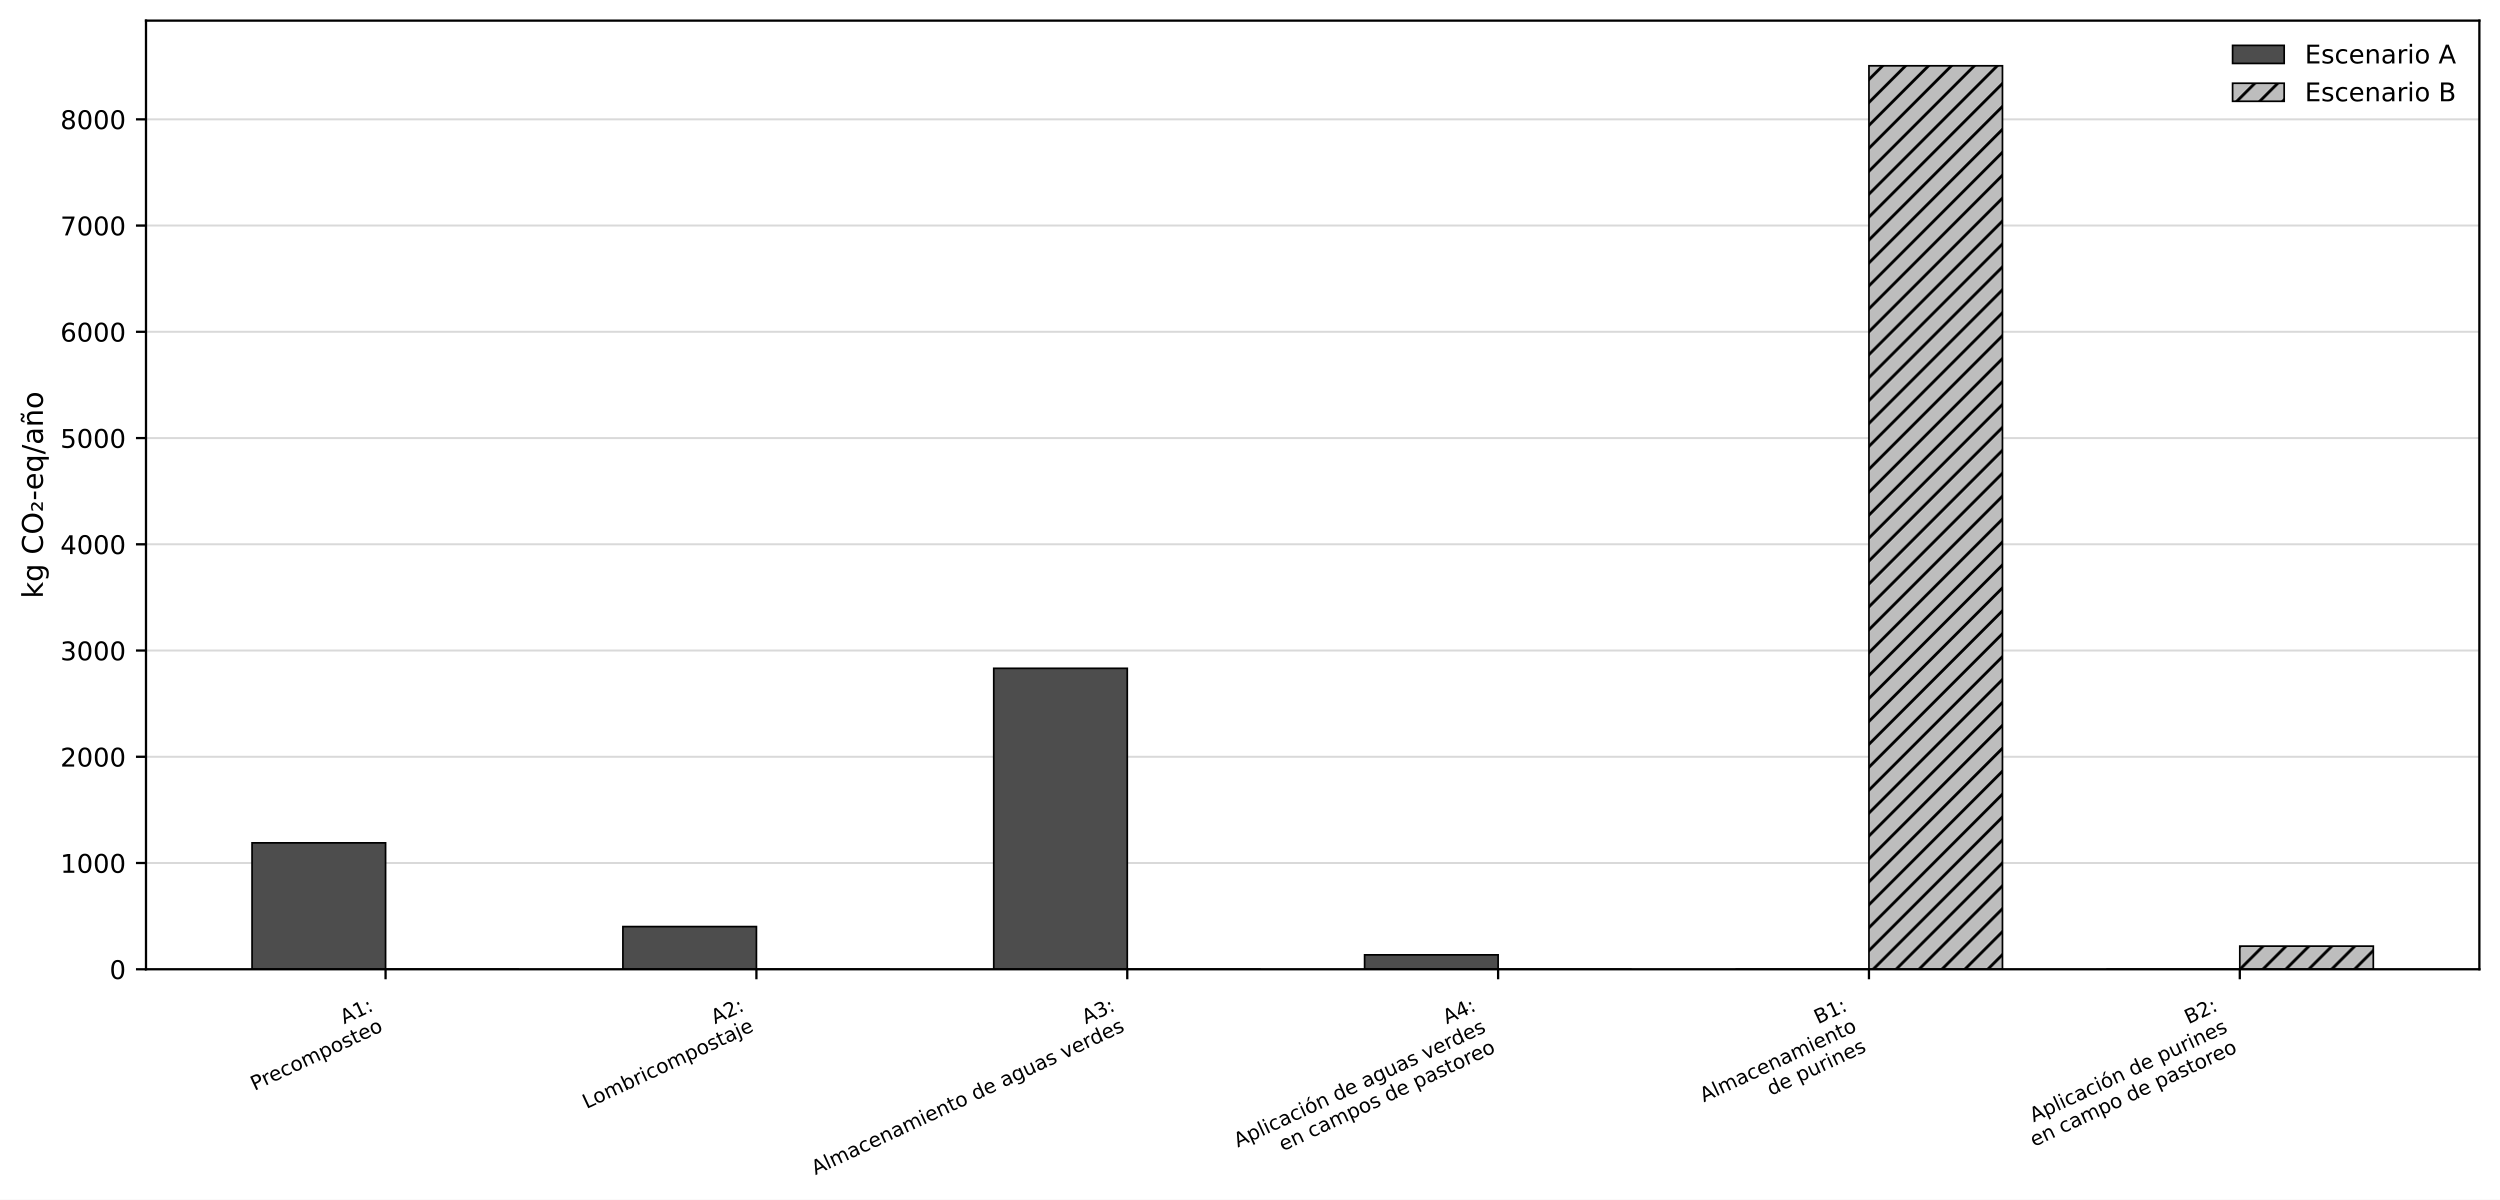
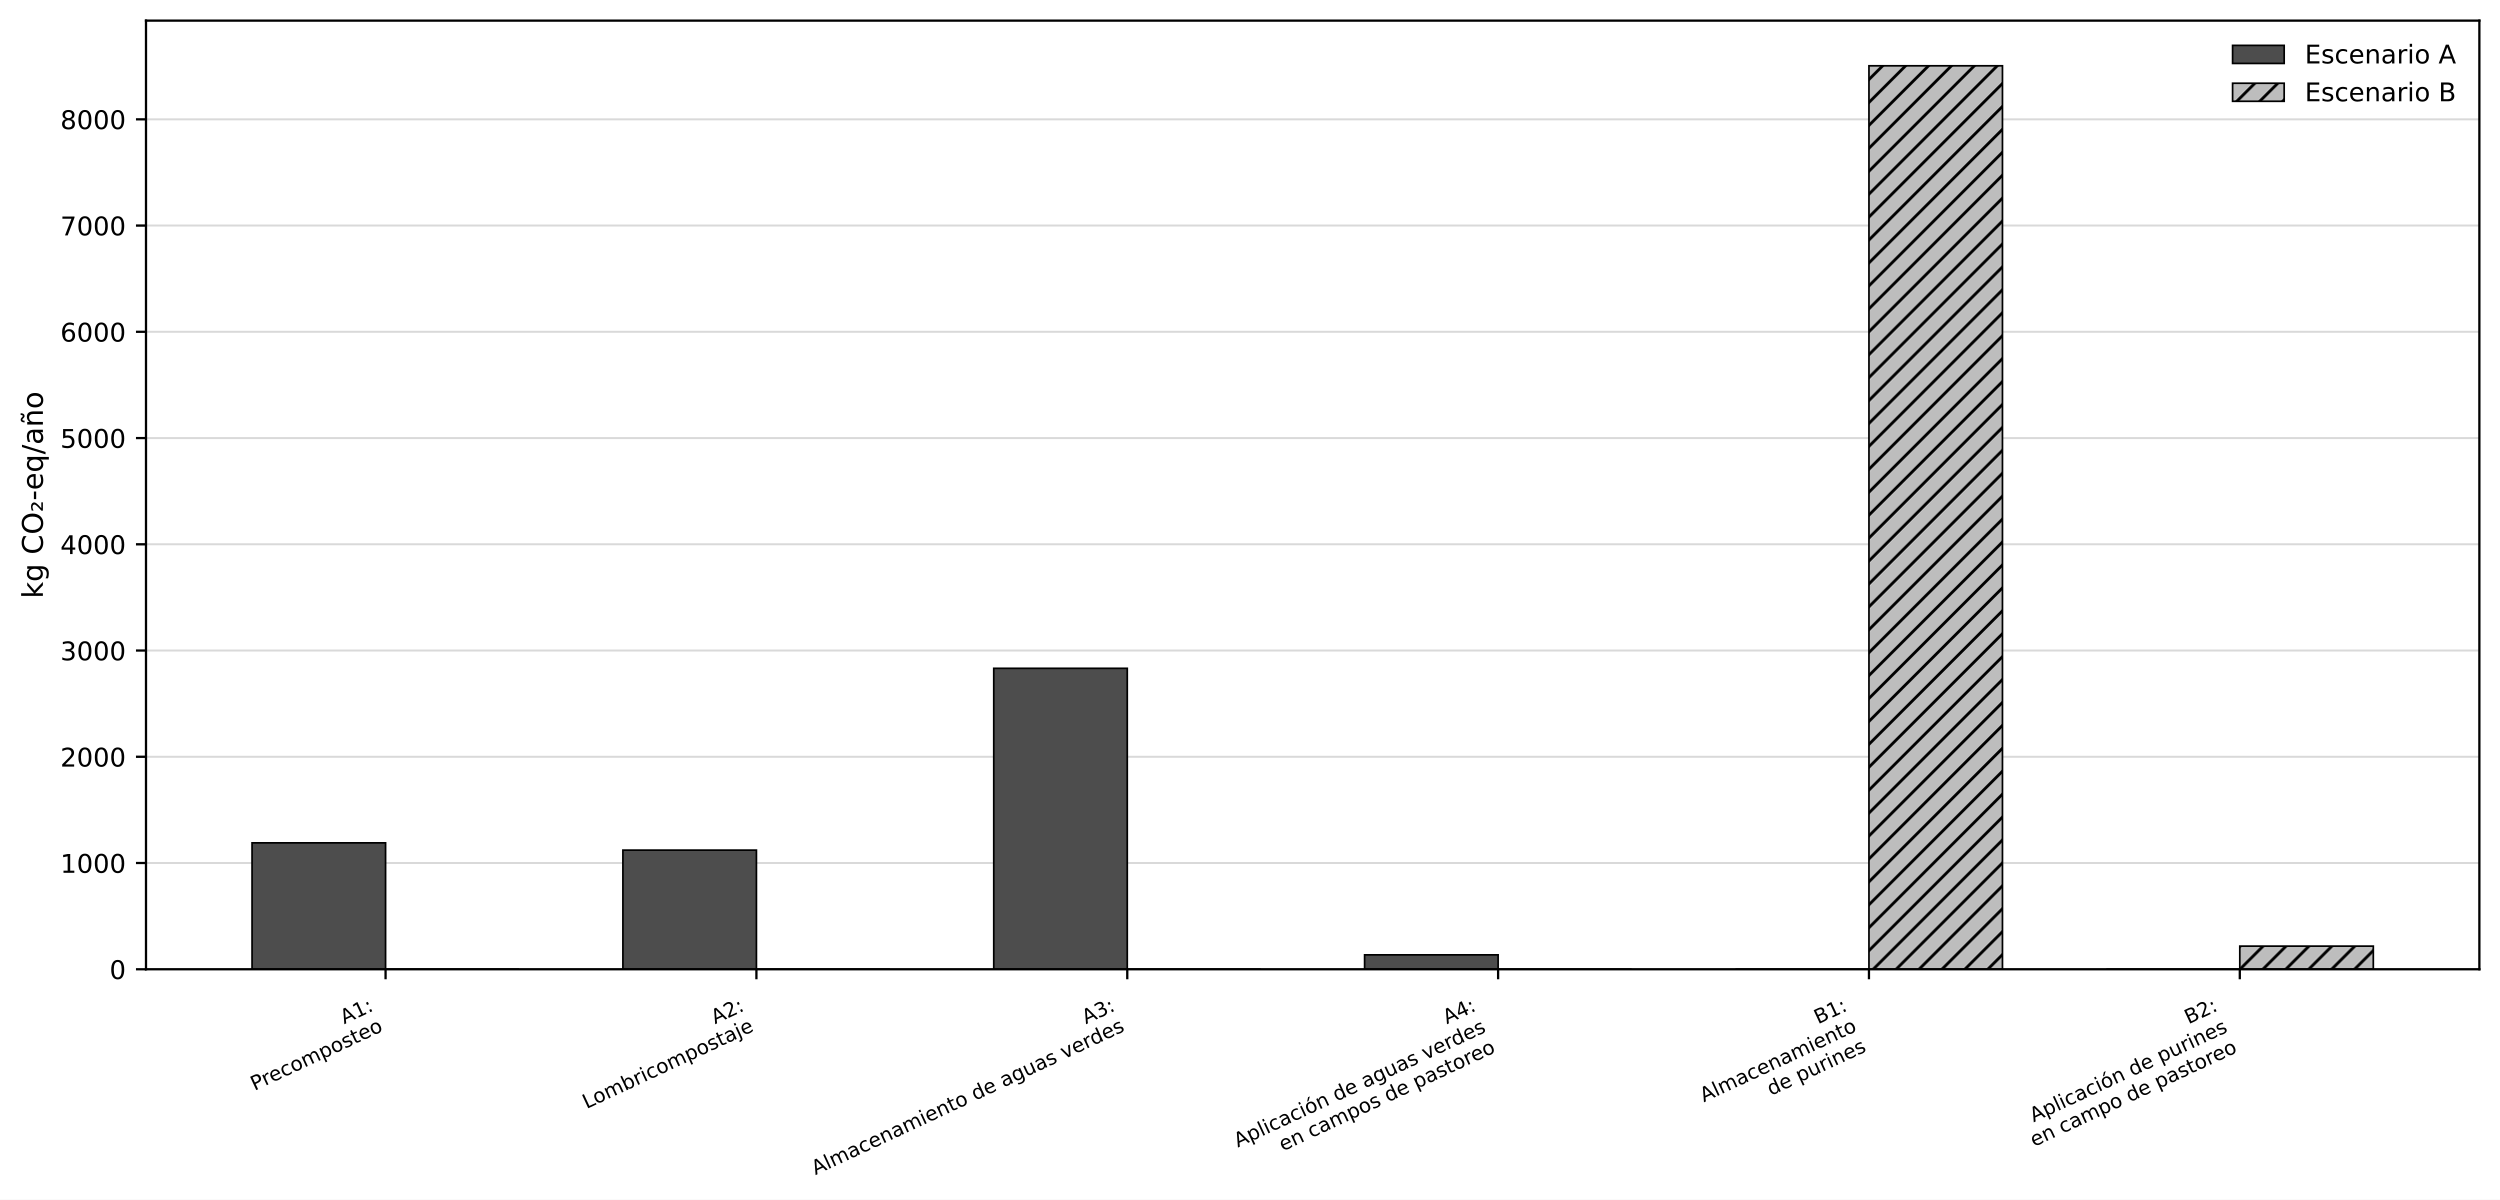
<svg xmlns="http://www.w3.org/2000/svg" xmlns:xlink="http://www.w3.org/1999/xlink" width="872.48pt" height="418.665pt" viewBox="0 0 872.48 418.665" version="1.1">
  <defs>
    <style type="text/css">*{stroke-linejoin: round; stroke-linecap: butt}</style>
  </defs>
  <g id="figure_1">
    <g id="patch_1">
      <path d="M 0 418.665 L 872.48 418.665 L 872.48 0 L 0 0 z " style="fill: #ffffff" />
    </g>
    <g id="axes_1">
      <g id="patch_2">
        <path d="M 50.953 338.264 L 865.28 338.264 L 865.28 7.2 L 50.953 7.2 z " style="fill: #ffffff" />
      </g>
      <g id="matplotlib.axis_1">
        <g id="xtick_1">
          <g id="line2d_1">
            <defs>
              <path id="m8512bdd903" d="M 0 0 L 0 3.5 " style="stroke: #000000; stroke-width: 0.8" />
            </defs>
            <g>
              <use xlink:href="#m8512bdd903" x="134.56" y="338.264" style="stroke: #000000; stroke-width: 0.8" />
            </g>
          </g>
          <g id="text_1">
            <text style="font-size: 7px; font-family: 'DejaVu Sans'" transform="translate(120.1191 357.4867) rotate(-25)">A1:</text>
            <text style="font-size: 7px; font-family: 'DejaVu Sans'" transform="translate(88.82536 380.7279) rotate(-25)">Precomposteo</text>
          </g>
        </g>
        <g id="xtick_2">
          <g id="line2d_2">
            <g>
              <use xlink:href="#m8512bdd903" x="263.983" y="338.264" style="stroke: #000000; stroke-width: 0.8" />
            </g>
          </g>
          <g id="text_2">
            <text style="font-size: 7px; font-family: 'DejaVu Sans'" transform="translate(249.5416 357.4867) rotate(-25)">A2:</text>
            <text style="font-size: 7px; font-family: 'DejaVu Sans'" transform="translate(204.6794 387.0551) rotate(-25)">Lombricompostaje</text>
          </g>
        </g>
        <g id="xtick_3">
          <g id="line2d_3">
            <g>
              <use xlink:href="#m8512bdd903" x="393.406" y="338.264" style="stroke: #000000; stroke-width: 0.8" />
            </g>
          </g>
          <g id="text_3">
            <text style="font-size: 7px; font-family: 'DejaVu Sans'" transform="translate(378.9642 357.4867) rotate(-25)">A3:</text>
            <text style="font-size: 7px; font-family: 'DejaVu Sans'" transform="translate(284.5849 410.1453) rotate(-25)">Almacenamiento de aguas verdes</text>
          </g>
        </g>
        <g id="xtick_4">
          <g id="line2d_4">
            <g>
              <use xlink:href="#m8512bdd903" x="522.828" y="338.264" style="stroke: #000000; stroke-width: 0.8" />
            </g>
          </g>
          <g id="text_4">
            <text style="font-size: 7px; font-family: 'DejaVu Sans'" transform="translate(504.9321 357.4867) rotate(-25)">A4:</text>
            <text style="font-size: 7px; font-family: 'DejaVu Sans'" transform="translate(431.9784 400.5251) rotate(-25)">Aplicación de aguas verdes</text>
            <text style="font-size: 7px; font-family: 'DejaVu Sans'" transform="translate(447.6989 401.8433) rotate(-25)">en campos de pastoreo</text>
          </g>
        </g>
        <g id="xtick_5">
          <g id="line2d_5">
            <g>
              <use xlink:href="#m8512bdd903" x="652.251" y="338.264" style="stroke: #000000; stroke-width: 0.8" />
            </g>
          </g>
          <g id="text_5">
            <text style="font-size: 7px; font-family: 'DejaVu Sans'" transform="translate(634.4838 357.4927) rotate(-25)">B1:</text>
            <text style="font-size: 7px; font-family: 'DejaVu Sans'" transform="translate(594.6176 384.7314) rotate(-25)">Almacenamiento</text>
            <text style="font-size: 7px; font-family: 'DejaVu Sans'" transform="translate(618.0403 382.458) rotate(-25)">de purines</text>
          </g>
        </g>
        <g id="xtick_6">
          <g id="line2d_6">
            <g>
              <use xlink:href="#m8512bdd903" x="781.673" y="338.264" style="stroke: #000000; stroke-width: 0.8" />
            </g>
          </g>
          <g id="text_6">
            <text style="font-size: 7px; font-family: 'DejaVu Sans'" transform="translate(763.7644 357.4927) rotate(-25)">B2:</text>
            <text style="font-size: 7px; font-family: 'DejaVu Sans'" transform="translate(709.7123 391.7171) rotate(-25)">Aplicación de purines</text>
            <text style="font-size: 7px; font-family: 'DejaVu Sans'" transform="translate(709.8489 400.3022) rotate(-25)">en campo de pastoreo</text>
          </g>
        </g>
      </g>
      <g id="matplotlib.axis_2">
        <g id="ytick_1">
          <g id="line2d_7">
            <path d="M 50.953 338.264 L 865.28 338.264 " clip-path="url(#p2dc55213d4)" style="fill: none; stroke: #d9d9d9; stroke-width: 0.7; stroke-linecap: square" />
          </g>
          <g id="line2d_8">
            <defs>
              <path id="me50acbb753" d="M 0 0 L -3.5 0 " style="stroke: #000000; stroke-width: 0.8" />
            </defs>
            <g>
              <use xlink:href="#me50acbb753" x="50.953" y="338.264" style="stroke: #000000; stroke-width: 0.8" />
            </g>
          </g>
          <g id="text_7">
            <text style="font-size: 9px; font-family: 'DejaVu Sans'; text-anchor: end" x="43.953" y="341.683" transform="rotate(-0 43.95344 341.6829)">0</text>
          </g>
        </g>
        <g id="ytick_2">
          <g id="line2d_9">
            <path d="M 50.953 301.186 L 865.28 301.186 " clip-path="url(#p2dc55213d4)" style="fill: none; stroke: #d9d9d9; stroke-width: 0.7; stroke-linecap: square" />
          </g>
          <g id="line2d_10">
            <g>
              <use xlink:href="#me50acbb753" x="50.953" y="301.186" style="stroke: #000000; stroke-width: 0.8" />
            </g>
          </g>
          <g id="text_8">
            <text style="font-size: 9px; font-family: 'DejaVu Sans'; text-anchor: end" x="43.953" y="304.605" transform="rotate(-0 43.95344 304.6051)">1000</text>
          </g>
        </g>
        <g id="ytick_3">
          <g id="line2d_11">
            <path d="M 50.953 264.108 L 865.28 264.108 " clip-path="url(#p2dc55213d4)" style="fill: none; stroke: #d9d9d9; stroke-width: 0.7; stroke-linecap: square" />
          </g>
          <g id="line2d_12">
            <g>
              <use xlink:href="#me50acbb753" x="50.953" y="264.108" style="stroke: #000000; stroke-width: 0.8" />
            </g>
          </g>
          <g id="text_9">
            <text style="font-size: 9px; font-family: 'DejaVu Sans'; text-anchor: end" x="43.953" y="267.527" transform="rotate(-0 43.95344 267.5274)">2000</text>
          </g>
        </g>
        <g id="ytick_4">
          <g id="line2d_13">
            <path d="M 50.953 227.03 L 865.28 227.03 " clip-path="url(#p2dc55213d4)" style="fill: none; stroke: #d9d9d9; stroke-width: 0.7; stroke-linecap: square" />
          </g>
          <g id="line2d_14">
            <g>
              <use xlink:href="#me50acbb753" x="50.953" y="227.03" style="stroke: #000000; stroke-width: 0.8" />
            </g>
          </g>
          <g id="text_10">
            <text style="font-size: 9px; font-family: 'DejaVu Sans'; text-anchor: end" x="43.953" y="230.45" transform="rotate(-0 43.95344 230.4496)">3000</text>
          </g>
        </g>
        <g id="ytick_5">
          <g id="line2d_15">
            <path d="M 50.953 189.953 L 865.28 189.953 " clip-path="url(#p2dc55213d4)" style="fill: none; stroke: #d9d9d9; stroke-width: 0.7; stroke-linecap: square" />
          </g>
          <g id="line2d_16">
            <g>
              <use xlink:href="#me50acbb753" x="50.953" y="189.953" style="stroke: #000000; stroke-width: 0.8" />
            </g>
          </g>
          <g id="text_11">
            <text style="font-size: 9px; font-family: 'DejaVu Sans'; text-anchor: end" x="43.953" y="193.372" transform="rotate(-0 43.95344 193.3718)">4000</text>
          </g>
        </g>
        <g id="ytick_6">
          <g id="line2d_17">
            <path d="M 50.953 152.875 L 865.28 152.875 " clip-path="url(#p2dc55213d4)" style="fill: none; stroke: #d9d9d9; stroke-width: 0.7; stroke-linecap: square" />
          </g>
          <g id="line2d_18">
            <g>
              <use xlink:href="#me50acbb753" x="50.953" y="152.875" style="stroke: #000000; stroke-width: 0.8" />
            </g>
          </g>
          <g id="text_12">
            <text style="font-size: 9px; font-family: 'DejaVu Sans'; text-anchor: end" x="43.953" y="156.294" transform="rotate(-0 43.95344 156.2941)">5000</text>
          </g>
        </g>
        <g id="ytick_7">
          <g id="line2d_19">
            <path d="M 50.953 115.797 L 865.28 115.797 " clip-path="url(#p2dc55213d4)" style="fill: none; stroke: #d9d9d9; stroke-width: 0.7; stroke-linecap: square" />
          </g>
          <g id="line2d_20">
            <g>
              <use xlink:href="#me50acbb753" x="50.953" y="115.797" style="stroke: #000000; stroke-width: 0.8" />
            </g>
          </g>
          <g id="text_13">
            <text style="font-size: 9px; font-family: 'DejaVu Sans'; text-anchor: end" x="43.953" y="119.216" transform="rotate(-0 43.95344 119.2163)">6000</text>
          </g>
        </g>
        <g id="ytick_8">
          <g id="line2d_21">
            <path d="M 50.953 78.719 L 865.28 78.719 " clip-path="url(#p2dc55213d4)" style="fill: none; stroke: #d9d9d9; stroke-width: 0.7; stroke-linecap: square" />
          </g>
          <g id="line2d_22">
            <g>
              <use xlink:href="#me50acbb753" x="50.953" y="78.719" style="stroke: #000000; stroke-width: 0.8" />
            </g>
          </g>
          <g id="text_14">
            <text style="font-size: 9px; font-family: 'DejaVu Sans'; text-anchor: end" x="43.953" y="82.139" transform="rotate(-0 43.95344 82.13856)">7000</text>
          </g>
        </g>
        <g id="ytick_9">
          <g id="line2d_23">
            <path d="M 50.953 41.642 L 865.28 41.642 " clip-path="url(#p2dc55213d4)" style="fill: none; stroke: #d9d9d9; stroke-width: 0.7; stroke-linecap: square" />
          </g>
          <g id="line2d_24">
            <g>
              <use xlink:href="#me50acbb753" x="50.953" y="41.642" style="stroke: #000000; stroke-width: 0.8" />
            </g>
          </g>
          <g id="text_15">
            <text style="font-size: 9px; font-family: 'DejaVu Sans'; text-anchor: end" x="43.953" y="45.061" transform="rotate(-0 43.95344 45.0608)">8000</text>
          </g>
        </g>
        <g id="text_16">
          <text style="font-size: 10px; font-family: 'DejaVu Sans'; text-anchor: middle" x="14.969" y="172.732" transform="rotate(-90 14.96875 172.7318)">kg CO₂-eq/año</text>
        </g>
      </g>
      <g id="patch_3">
        <path d="M 87.968 338.264 L 134.56 338.264 L 134.56 294.156 L 87.968 294.156 z " clip-path="url(#p2dc55213d4)" style="fill: #4d4d4d; stroke: #000000; stroke-width: 0.6; stroke-linejoin: miter" />
      </g>
      <g id="patch_4">
-         <path d="M 217.391 338.264 L 263.983 338.264 L 263.983 323.368 L 217.391 323.368 z " clip-path="url(#p2dc55213d4)" style="fill: #4d4d4d; stroke: #000000; stroke-width: 0.6; stroke-linejoin: miter" />
+         <path d="M 217.391 338.264 L 263.983 338.264 L 263.983 296.682 L 217.391 296.682 z " clip-path="url(#p2dc55213d4)" style="fill: #4d4d4d; stroke: #000000; stroke-width: 0.6; stroke-linejoin: miter" />
      </g>
      <g id="patch_5">
        <path d="M 346.813 338.264 L 393.406 338.264 L 393.406 233.235 L 346.813 233.235 z " clip-path="url(#p2dc55213d4)" style="fill: #4d4d4d; stroke: #000000; stroke-width: 0.6; stroke-linejoin: miter" />
      </g>
      <g id="patch_6">
        <path d="M 476.236 338.264 L 522.828 338.264 L 522.828 333.243 L 476.236 333.243 z " clip-path="url(#p2dc55213d4)" style="fill: #4d4d4d; stroke: #000000; stroke-width: 0.6; stroke-linejoin: miter" />
      </g>
      <g id="patch_7">
        <path d="M 605.659 338.264 L 652.251 338.264 L 652.251 338.264 L 605.659 338.264 z " clip-path="url(#p2dc55213d4)" style="fill: #4d4d4d; stroke: #000000; stroke-width: 0.6; stroke-linejoin: miter" />
      </g>
      <g id="patch_8">
        <path d="M 735.081 338.264 L 781.673 338.264 L 781.673 338.264 L 735.081 338.264 z " clip-path="url(#p2dc55213d4)" style="fill: #4d4d4d; stroke: #000000; stroke-width: 0.6; stroke-linejoin: miter" />
      </g>
      <g id="patch_9">
        <path d="M 134.56 338.264 L 181.153 338.264 L 181.153 338.264 L 134.56 338.264 z " clip-path="url(#p2dc55213d4)" style="fill: url(#h616a057982); stroke: #000000; stroke-width: 0.6; stroke-linejoin: miter" />
      </g>
      <g id="patch_10">
        <path d="M 263.983 338.264 L 310.575 338.264 L 310.575 338.264 L 263.983 338.264 z " clip-path="url(#p2dc55213d4)" style="fill: url(#h616a057982); stroke: #000000; stroke-width: 0.6; stroke-linejoin: miter" />
      </g>
      <g id="patch_11">
        <path d="M 393.406 338.264 L 439.998 338.264 L 439.998 338.264 L 393.406 338.264 z " clip-path="url(#p2dc55213d4)" style="fill: url(#h616a057982); stroke: #000000; stroke-width: 0.6; stroke-linejoin: miter" />
      </g>
      <g id="patch_12">
        <path d="M 522.828 338.264 L 569.42 338.264 L 569.42 338.264 L 522.828 338.264 z " clip-path="url(#p2dc55213d4)" style="fill: url(#h616a057982); stroke: #000000; stroke-width: 0.6; stroke-linejoin: miter" />
      </g>
      <g id="patch_13">
        <path d="M 652.251 338.264 L 698.843 338.264 L 698.843 22.965 L 652.251 22.965 z " clip-path="url(#p2dc55213d4)" style="fill: url(#h616a057982); stroke: #000000; stroke-width: 0.6; stroke-linejoin: miter" />
      </g>
      <g id="patch_14">
        <path d="M 781.673 338.264 L 828.265 338.264 L 828.265 330.193 L 781.673 330.193 z " clip-path="url(#p2dc55213d4)" style="fill: url(#h616a057982); stroke: #000000; stroke-width: 0.6; stroke-linejoin: miter" />
      </g>
      <g id="patch_15">
        <path d="M 50.953 338.264 L 50.953 7.2 " style="fill: none; stroke: #000000; stroke-width: 0.8; stroke-linejoin: miter; stroke-linecap: square" />
      </g>
      <g id="patch_16">
        <path d="M 865.28 338.264 L 865.28 7.2 " style="fill: none; stroke: #000000; stroke-width: 0.8; stroke-linejoin: miter; stroke-linecap: square" />
      </g>
      <g id="patch_17">
        <path d="M 50.953 338.264 L 865.28 338.264 " style="fill: none; stroke: #000000; stroke-width: 0.8; stroke-linejoin: miter; stroke-linecap: square" />
      </g>
      <g id="patch_18">
        <path d="M 50.953 7.2 L 865.28 7.2 " style="fill: none; stroke: #000000; stroke-width: 0.8; stroke-linejoin: miter; stroke-linecap: square" />
      </g>
      <g id="legend_1">
        <g id="patch_19">
          <path d="M 779.157 22.139 L 797.157 22.139 L 797.157 15.839 L 779.157 15.839 z " style="fill: #4d4d4d; stroke: #000000; stroke-width: 0.6; stroke-linejoin: miter" />
        </g>
        <g id="text_17">
          <text style="font-size: 9px; font-family: 'DejaVu Sans'; text-anchor: start" x="804.357" y="22.139" transform="rotate(-0 804.3574 22.13859)">Escenario A</text>
        </g>
        <g id="patch_20">
          <path d="M 779.157 35.349 L 797.157 35.349 L 797.157 29.049 L 779.157 29.049 z " style="fill: url(#h616a057982); stroke: #000000; stroke-width: 0.6; stroke-linejoin: miter" />
        </g>
        <g id="text_18">
          <text style="font-size: 9px; font-family: 'DejaVu Sans'; text-anchor: start" x="804.357" y="35.349" transform="rotate(-0 804.3574 35.34891)">Escenario B</text>
        </g>
      </g>
    </g>
  </g>
  <defs>
    <clipPath id="p2dc55213d4">
      <rect x="50.953" y="7.2" width="814.327" height="331.064" />
    </clipPath>
  </defs>
  <defs>
    <pattern id="h616a057982" patternUnits="userSpaceOnUse" x="0" y="0" width="72" height="72">
      <rect x="0" y="0" width="73" height="73" fill="#bdbdbd" />
      <path d="M -36 36 L 36 -36 M -32 40 L 40 -32 M -28 44 L 44 -28 M -24 48 L 48 -24 M -20 52 L 52 -20 M -16 56 L 56 -16 M -12 60 L 60 -12 M -8 64 L 64 -8 M -4 68 L 68 -4 M 0 72 L 72 0 M 4 76 L 76 4 M 8 80 L 80 8 M 12 84 L 84 12 M 16 88 L 88 16 M 20 92 L 92 20 M 24 96 L 96 24 M 28 100 L 100 28 M 32 104 L 104 32 M 36 108 L 108 36 " style="fill: #000000; stroke: #000000; stroke-width: 1.0; stroke-linecap: butt; stroke-linejoin: miter" />
    </pattern>
  </defs>
</svg>
